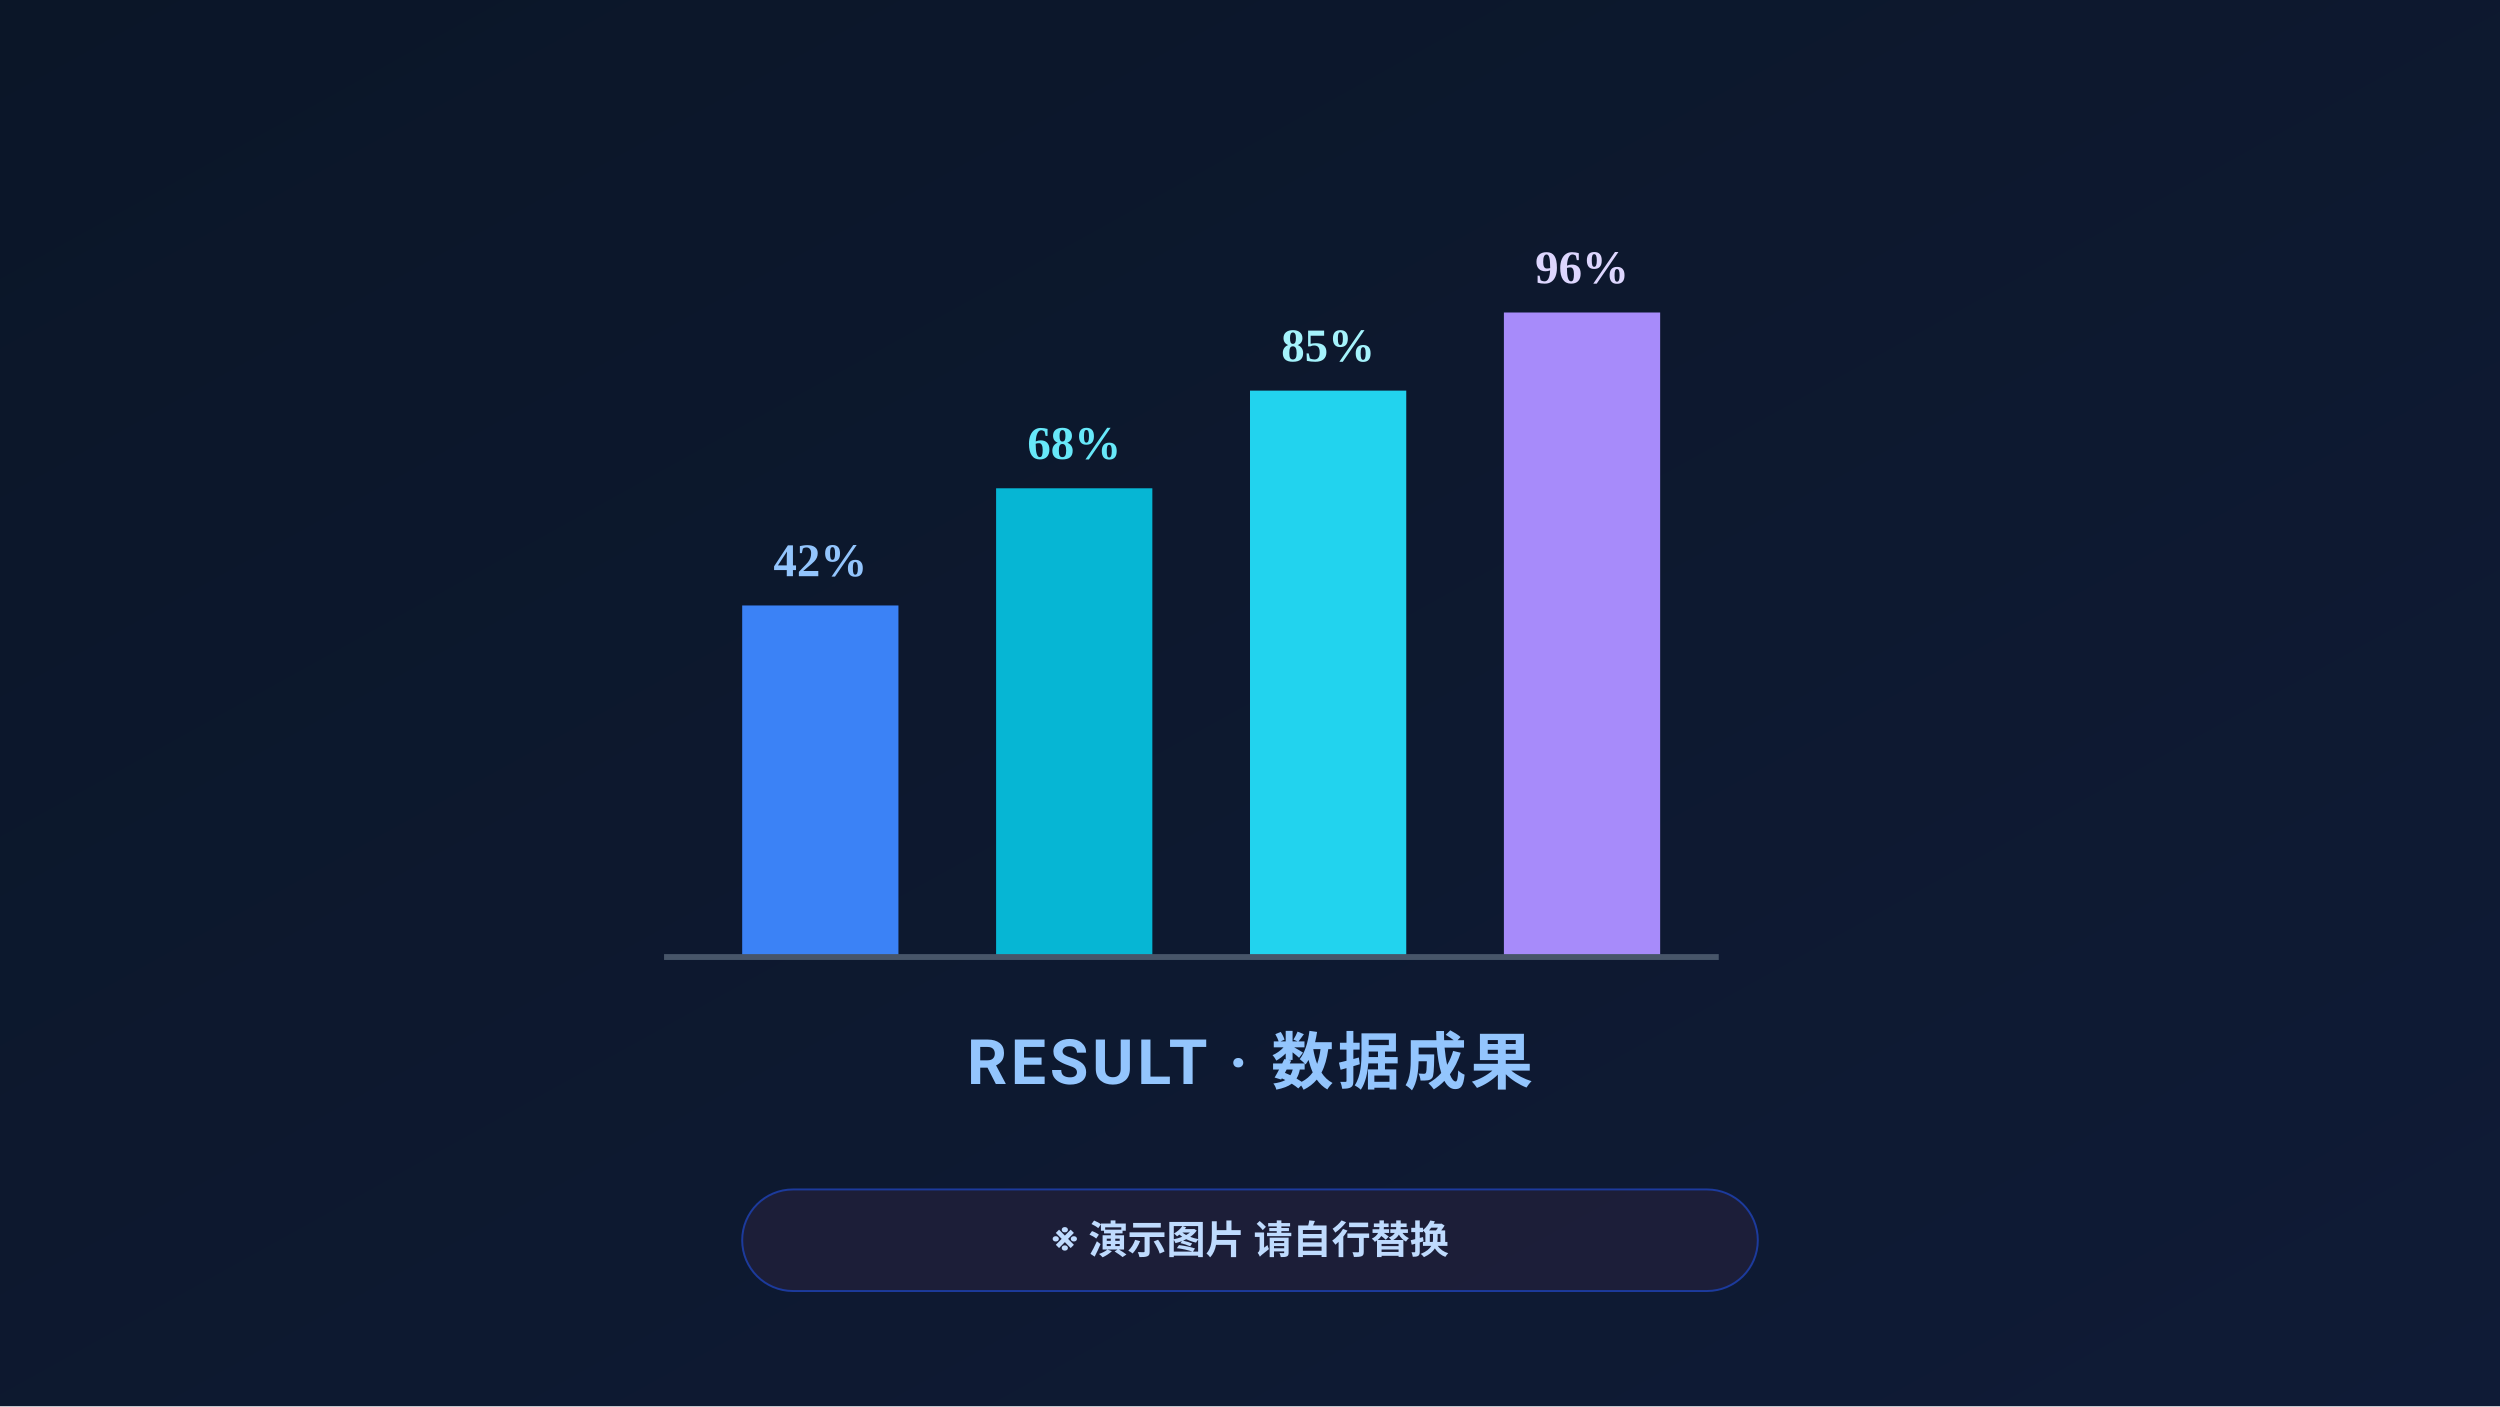
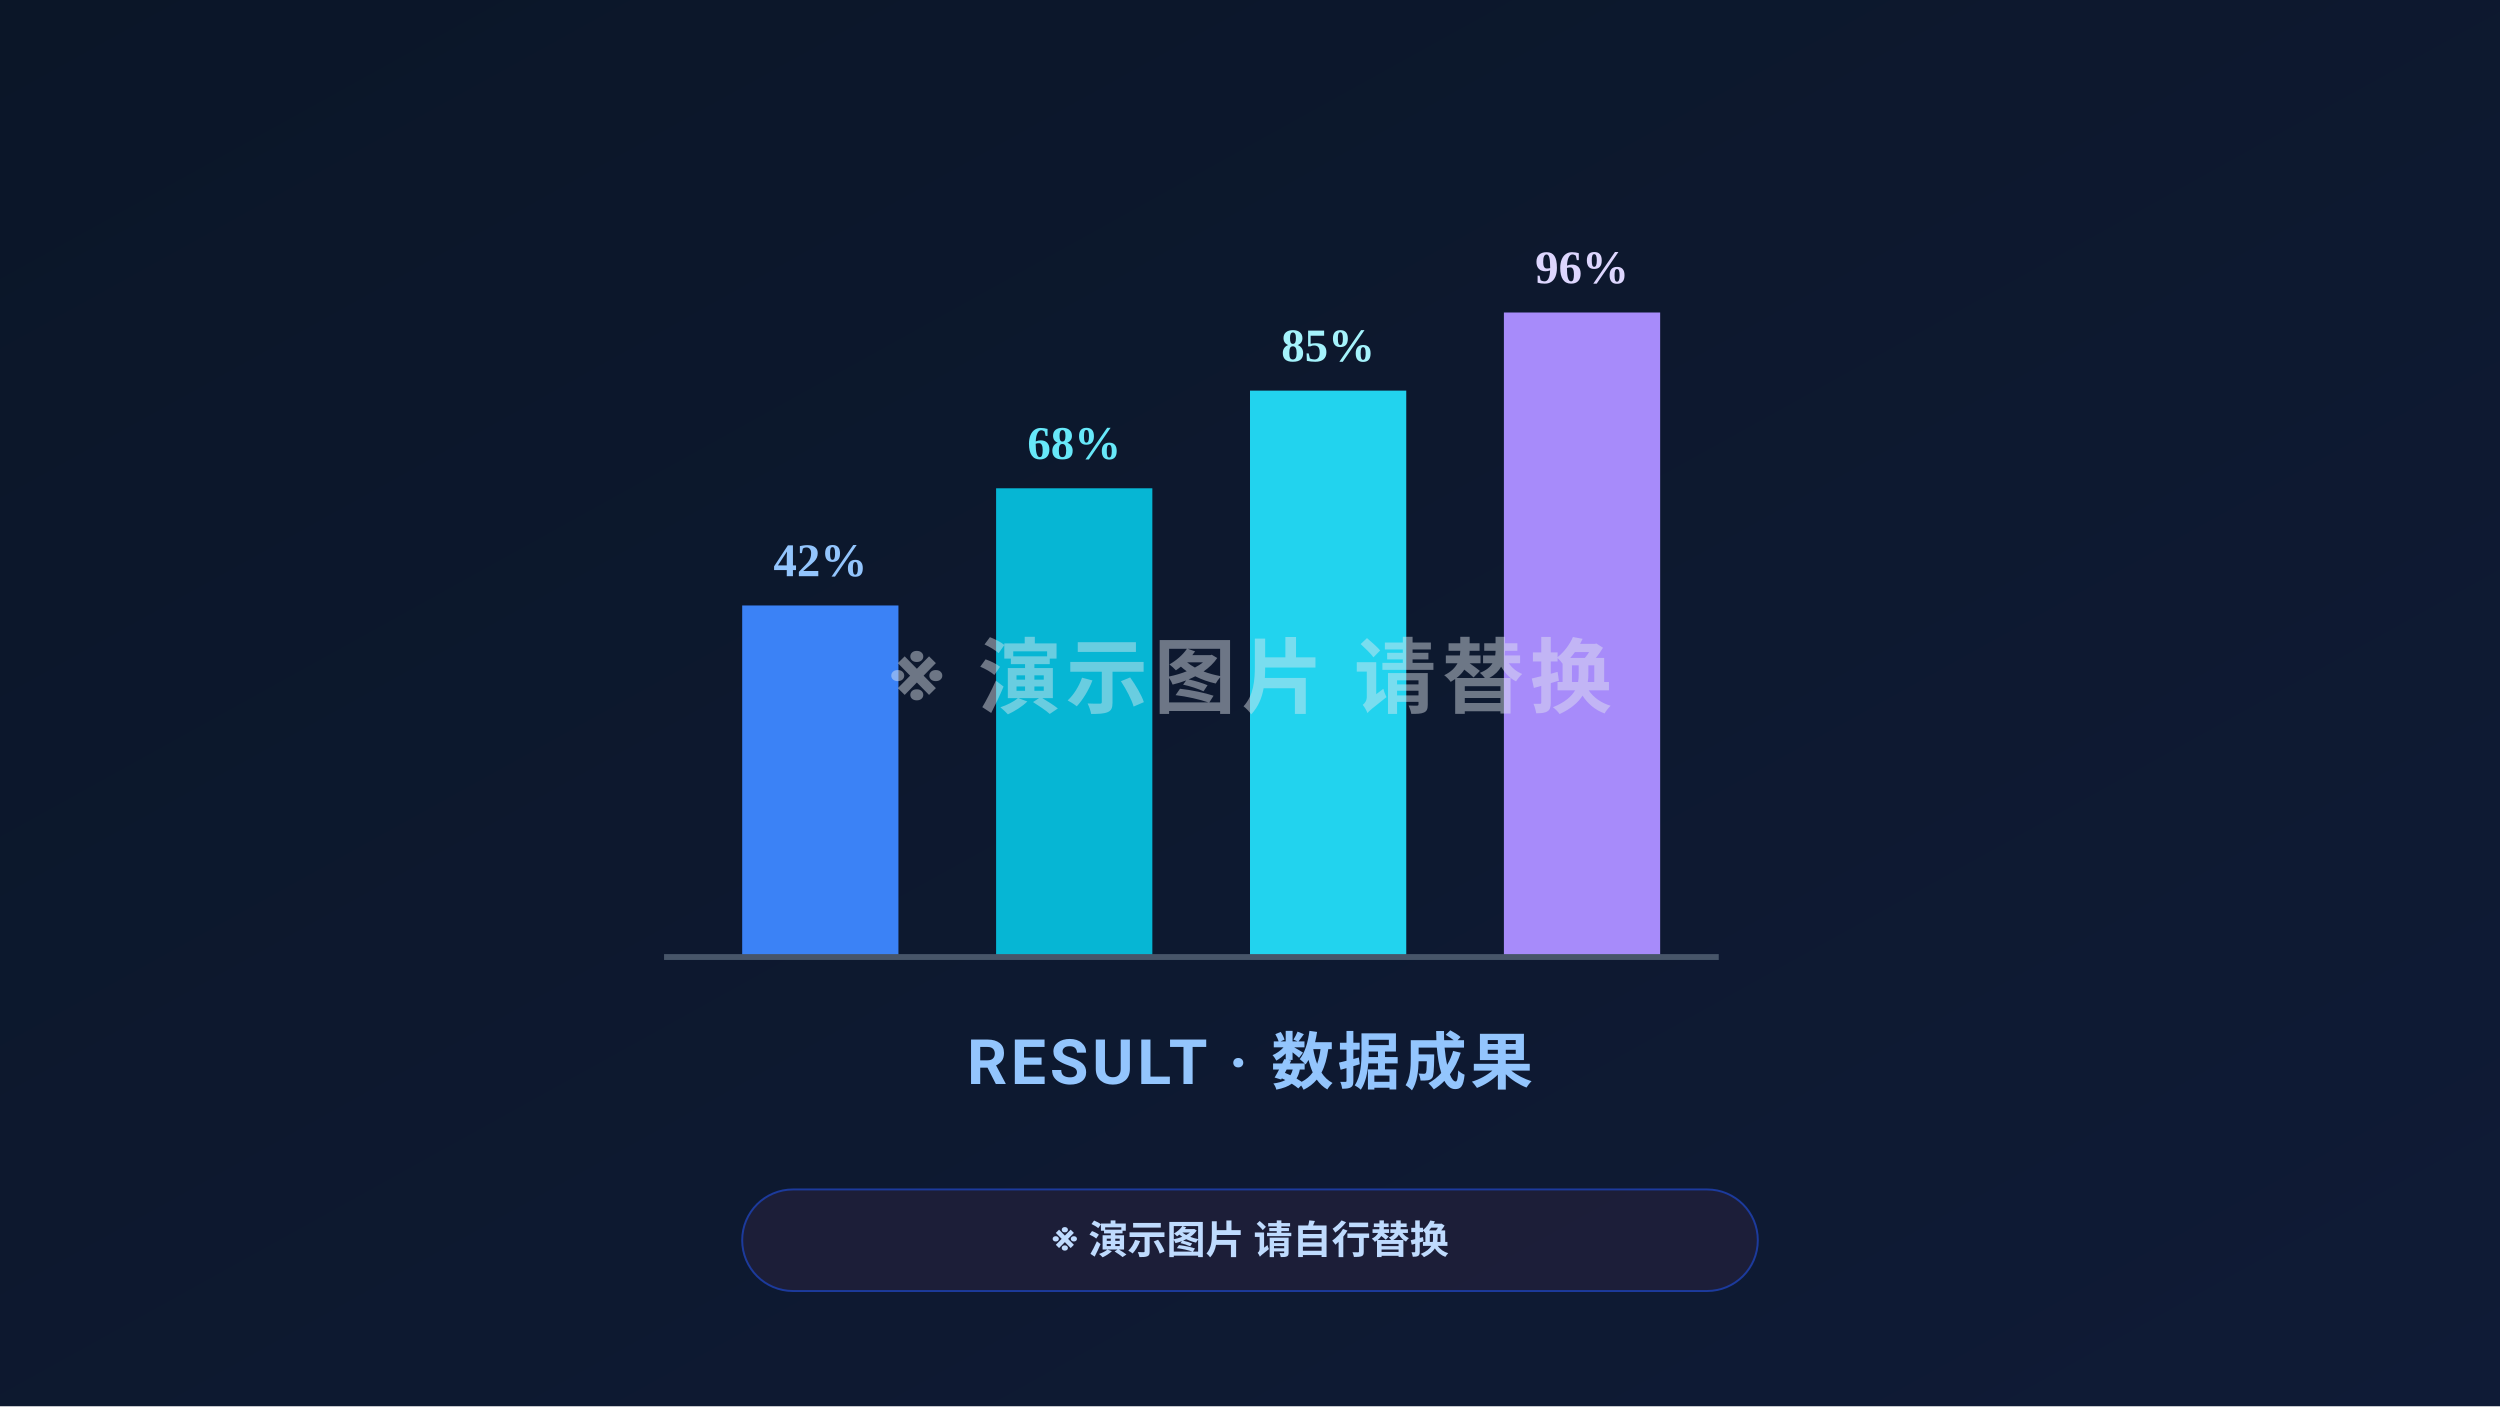
<svg xmlns="http://www.w3.org/2000/svg" viewBox="0 0 1280 720" width="1280" height="720">
  <defs>
    <linearGradient id="bg" x1="0" y1="0" x2="1" y2="1">
      <stop offset="0%" stop-color="#0B1628" />
      <stop offset="100%" stop-color="#0F1B36" />
    </linearGradient>
  </defs>
  <rect width="1280" height="720" fill="url(#bg)" />
  <g transform="translate(640,360)">
    <rect x="-260" y="-50" width="80" height="180" fill="#3B82F6" />
    <rect x="-130" y="-110" width="80" height="240" fill="#06B6D4" />
    <rect x="0" y="-160" width="80" height="290" fill="#22D3EE" />
    <rect x="130" y="-200" width="80" height="330" fill="#A78BFA" />
    <line x1="-300" y1="130" x2="240" y2="130" stroke="#475569" stroke-width="3" />
    <text x="-220" y="-65" text-anchor="middle" font-size="24" font-weight="900" fill="#93C5FD">42%</text>
    <text x="-90" y="-125" text-anchor="middle" font-size="24" font-weight="900" fill="#67E8F9">68%</text>
    <text x="40" y="-175" text-anchor="middle" font-size="24" font-weight="900" fill="#A5F3FC">85%</text>
    <text x="170" y="-215" text-anchor="middle" font-size="24" font-weight="900" fill="#DDD6FE">96%</text>
  </g>
  <text x="640" y="555" text-anchor="middle" font-family="-apple-system,Segoe UI,Roboto,PingFang SC,Microsoft YaHei,sans-serif" font-size="32" font-weight="700" fill="#93C5FD" letter-spacing="2">
    RESULT · 数据成果
  </text>
  <g transform="translate(640,635)">
    <rect x="-260" y="-26" width="520" height="52" rx="26" fill="#1F1F3A" opacity="0.85" stroke="#1E40AF" stroke-width="1" />
    <text x="0" y="6" text-anchor="middle" font-family="-apple-system,Segoe UI,Roboto,PingFang SC,Microsoft YaHei,sans-serif" font-size="20" font-weight="600" fill="#BFDBFE">
      ※ 演示图片  请自行替换
    </text>
  </g>
+   <g opacity="0.45">
+     <text x="640" y="360" text-anchor="middle" font-family="-apple-system,Segoe UI,Roboto,PingFang SC,Microsoft YaHei,sans-serif" font-size="42" font-weight="700" fill="#E2E8F0" letter-spacing="3">
+       ※ 演示图片 请替换
+     </text>
+   </g>
</svg>
